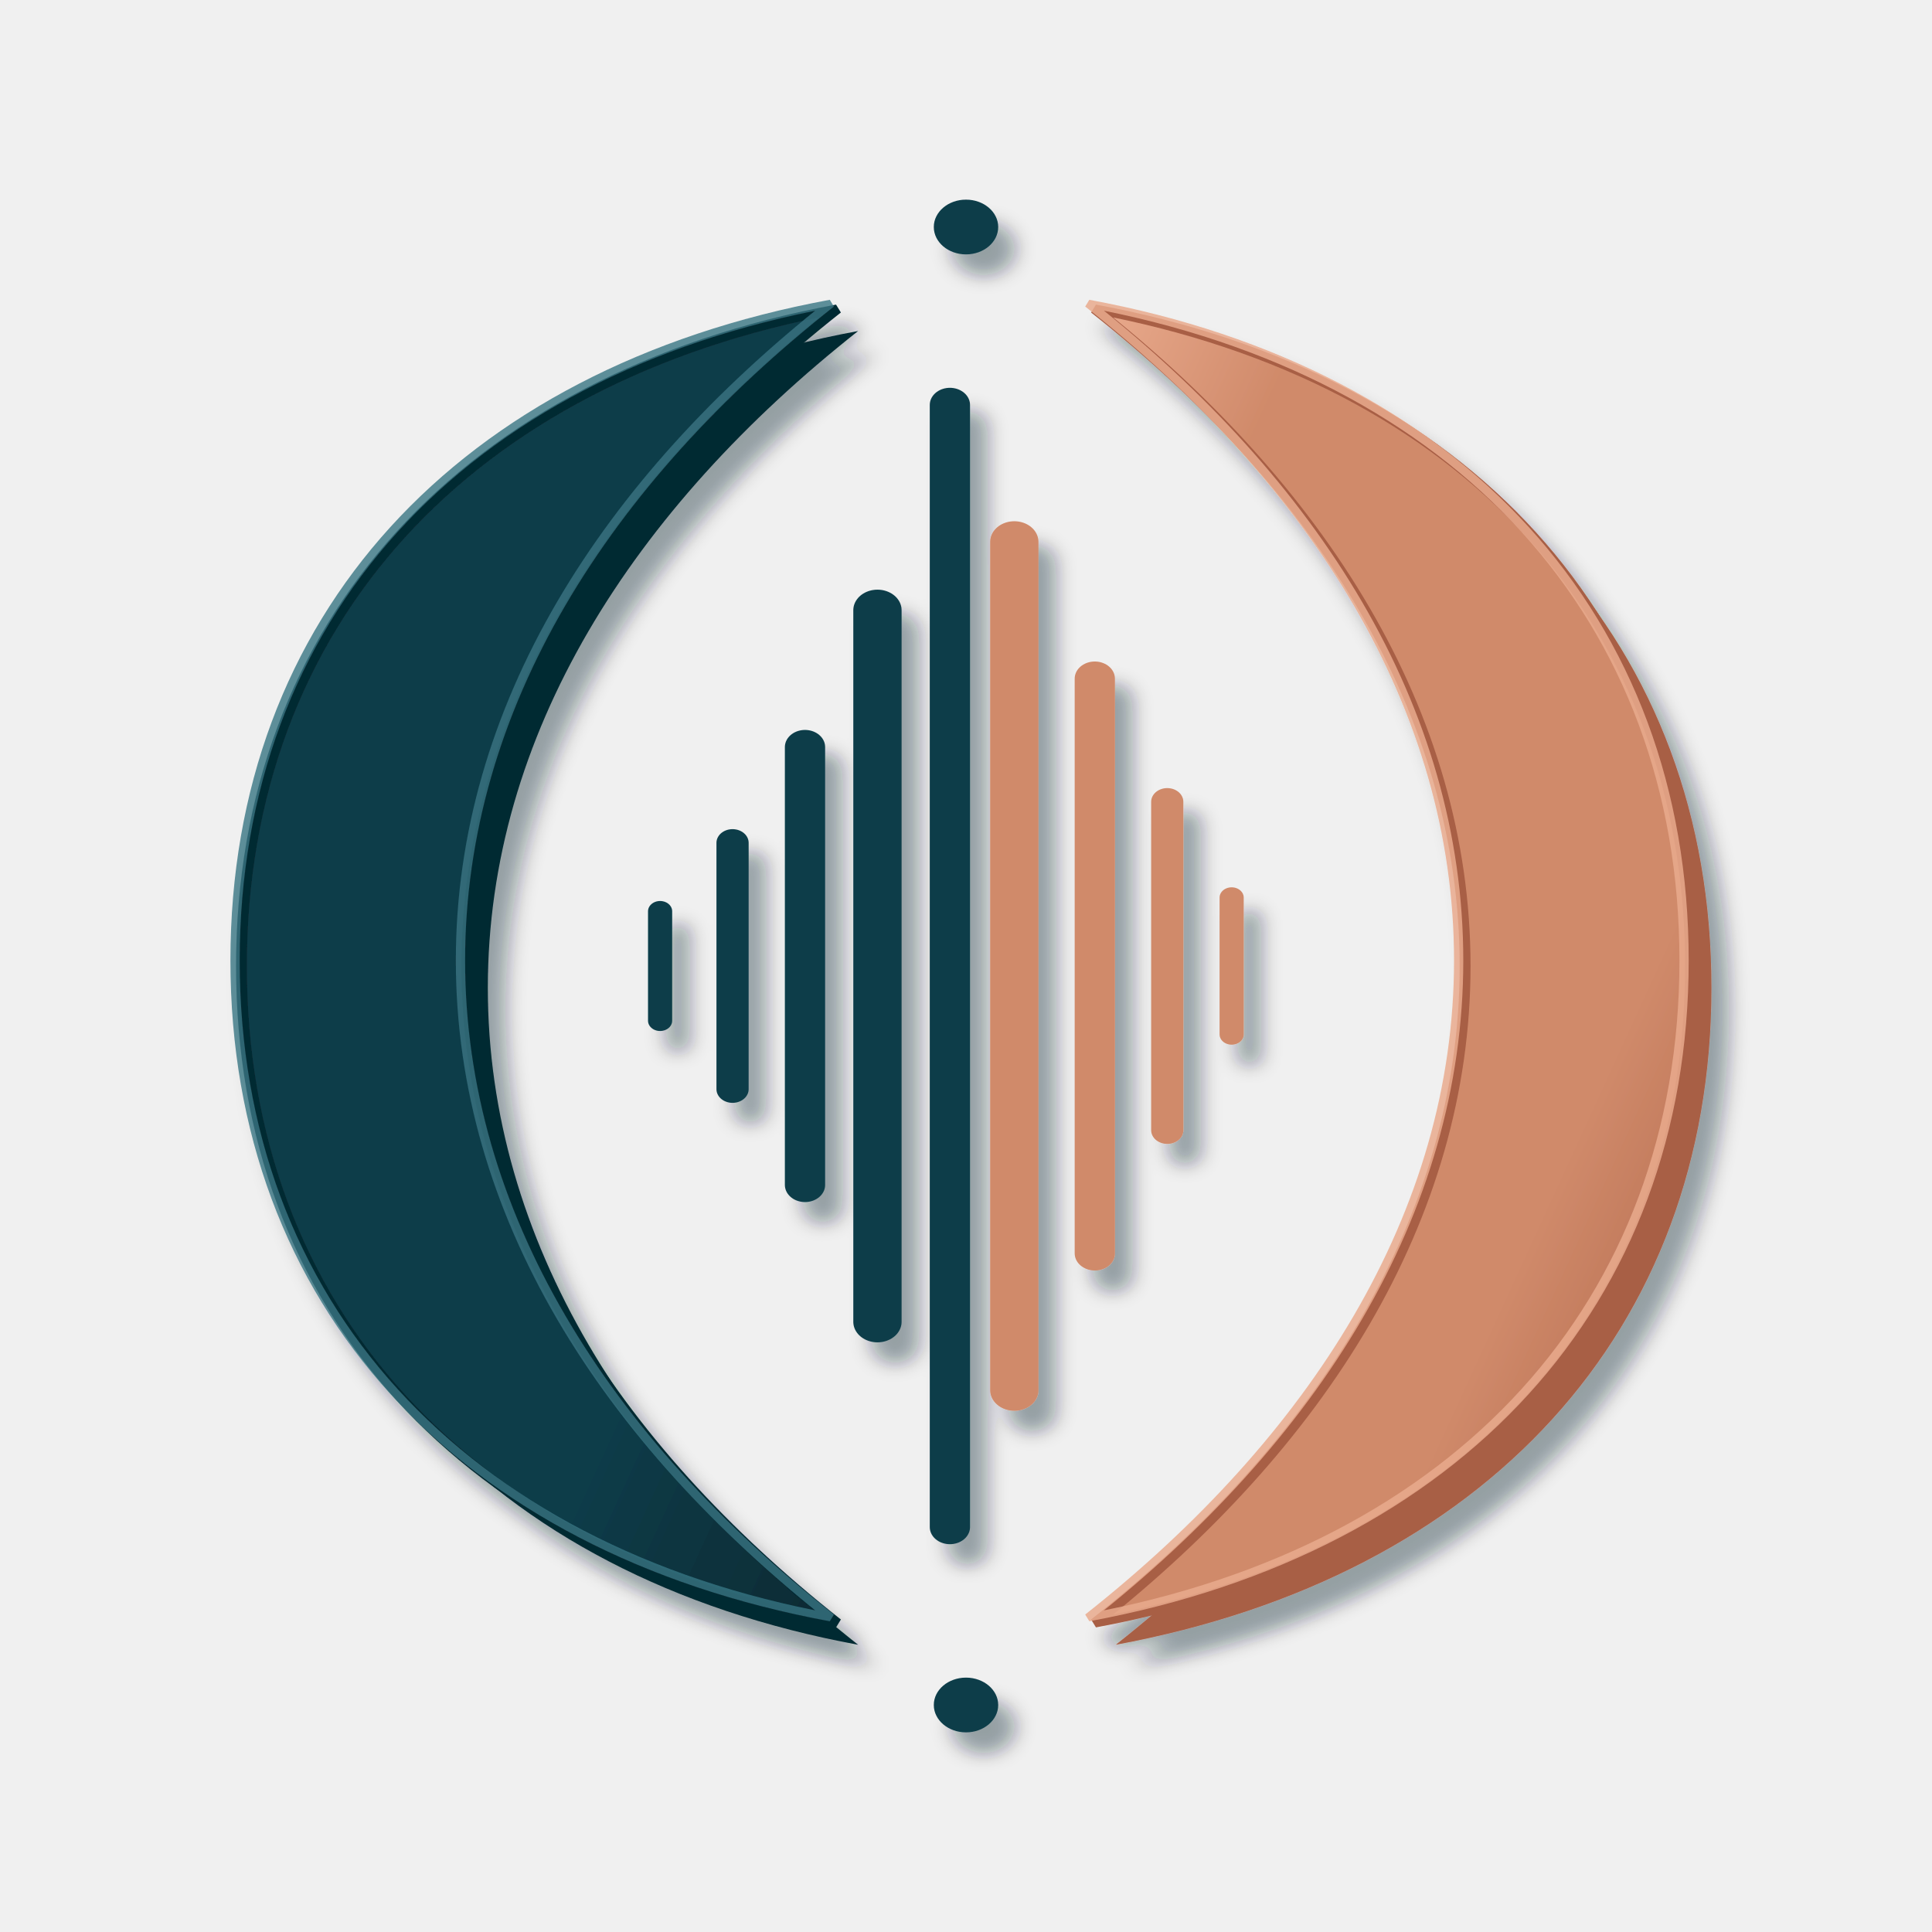
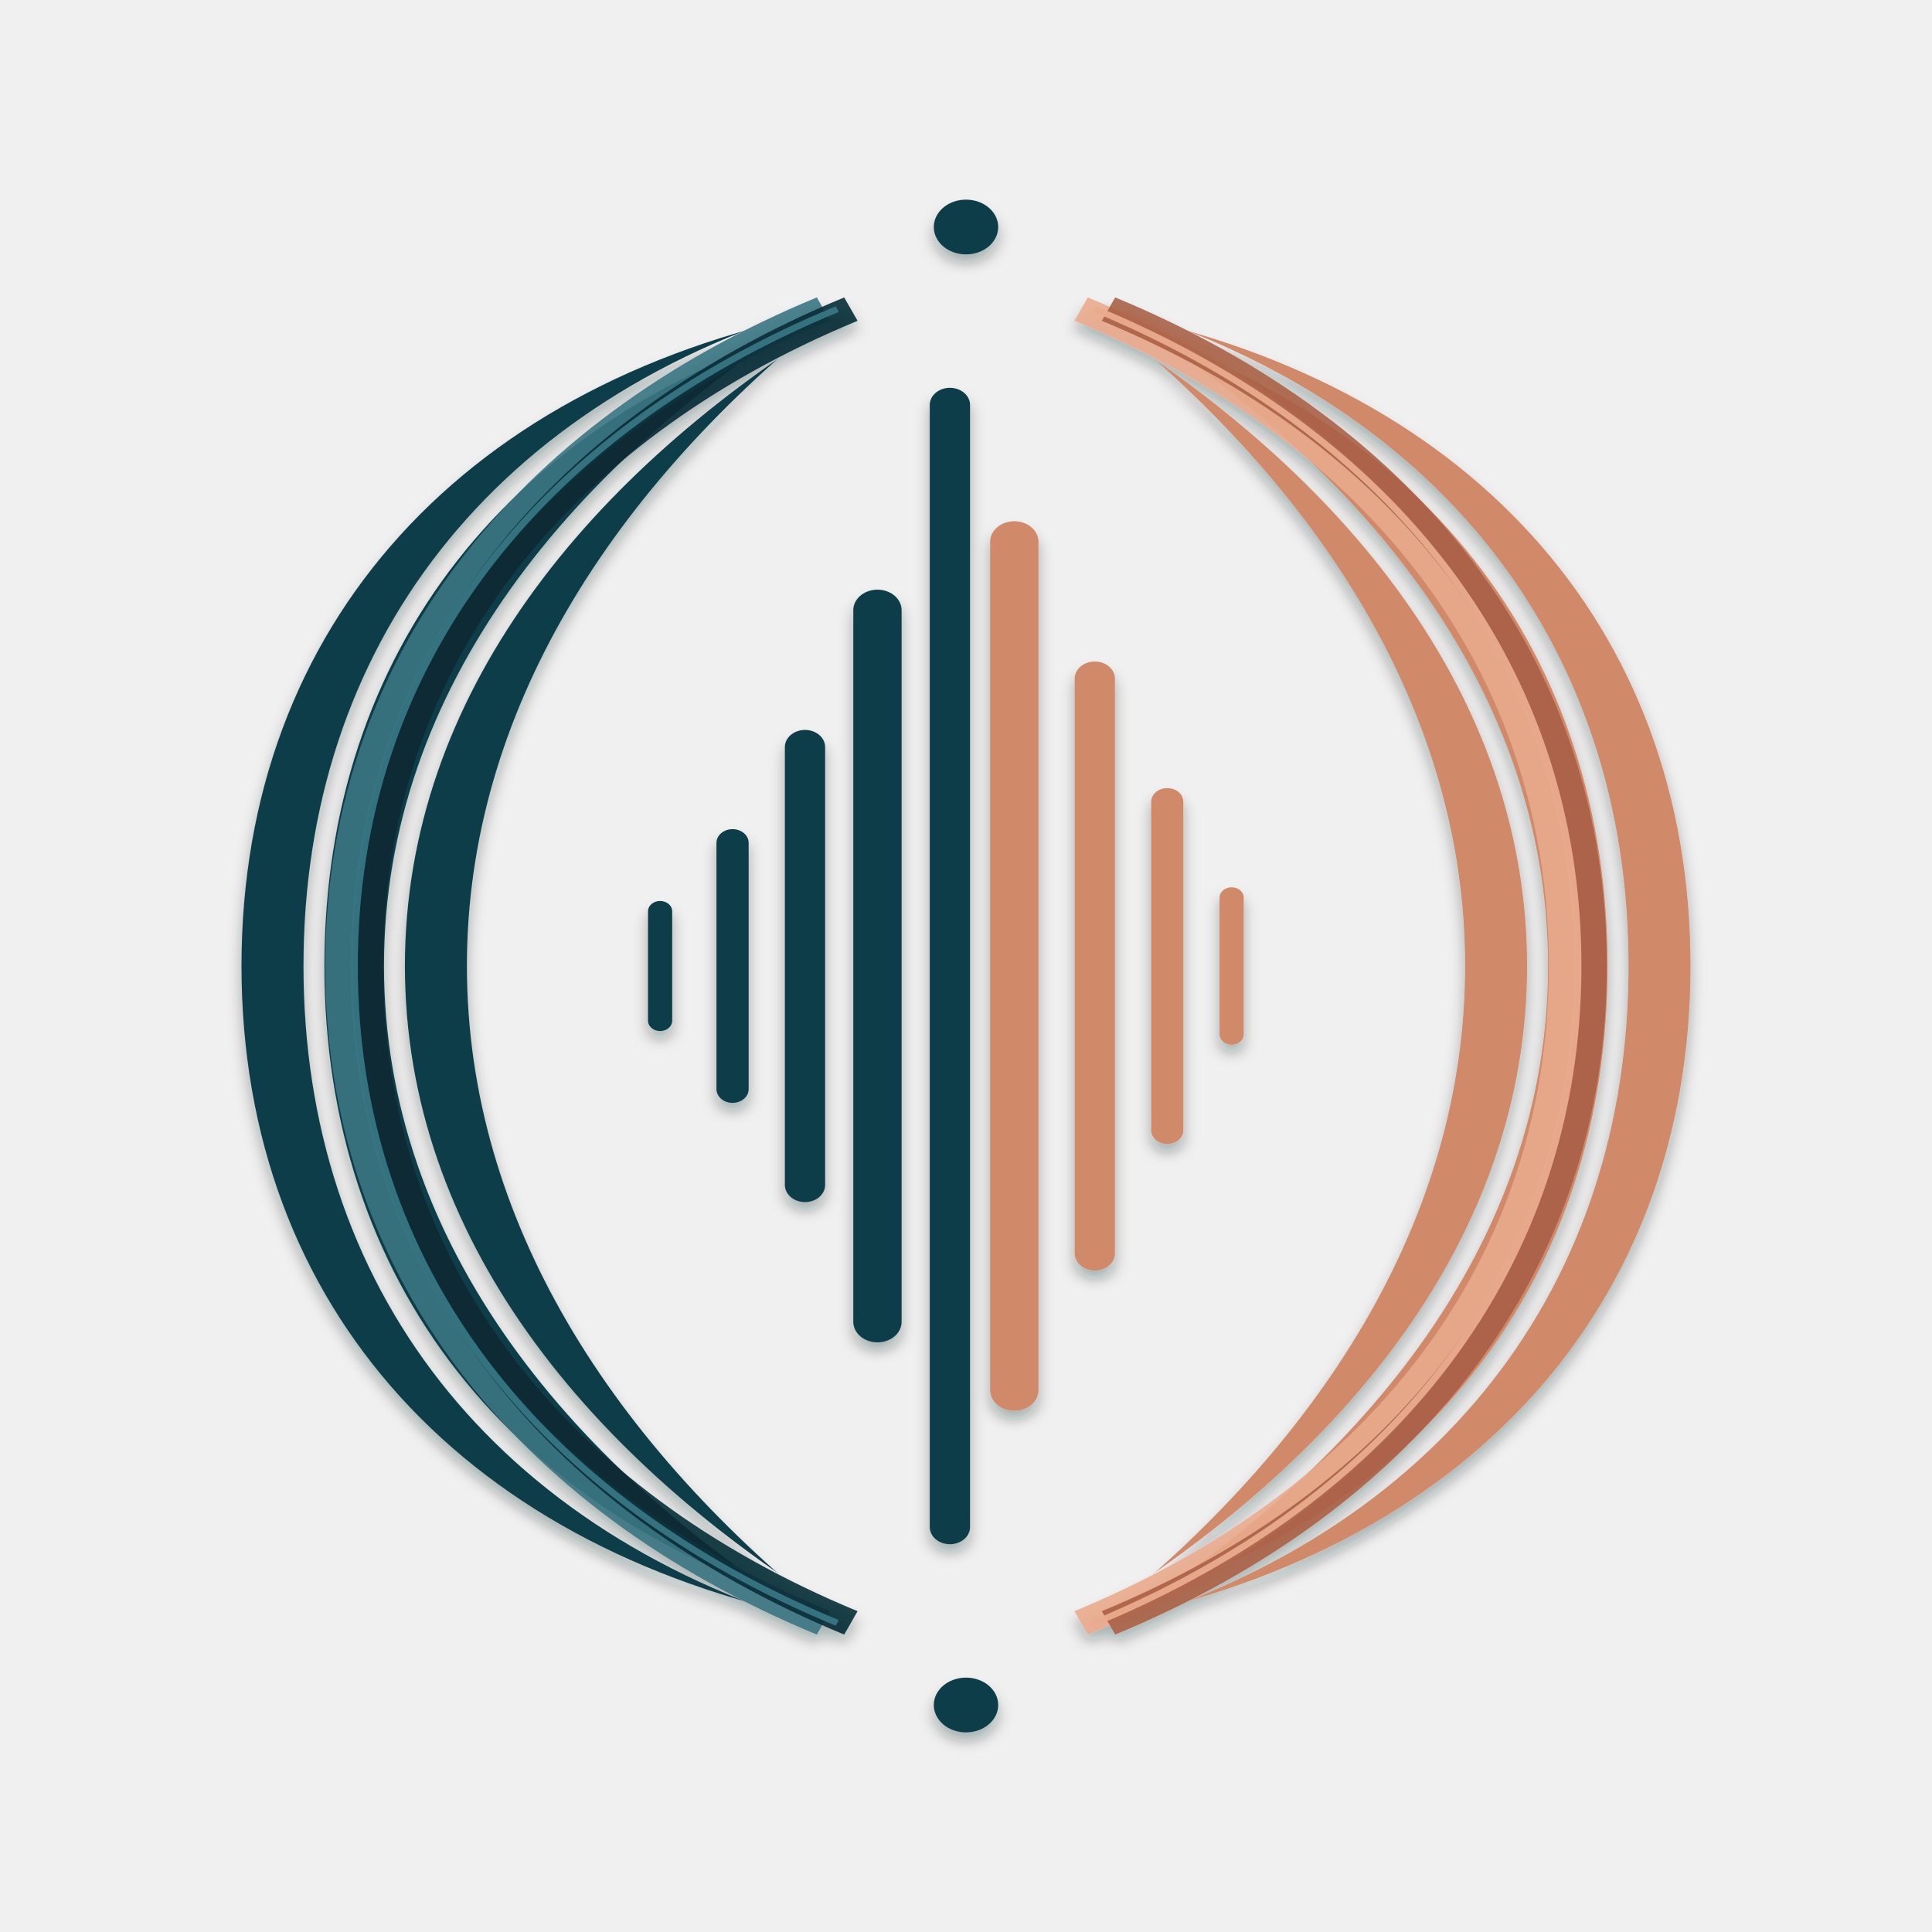
<svg xmlns="http://www.w3.org/2000/svg" viewBox="0 0 240 240" role="img" aria-labelledby="title">
  <defs>
-     <linearGradient id="left-face" x1="0" y1="0" x2="1" y2="1">
-       <stop stop-color="#397582" />
-       <stop offset=".18" stop-color="#0E3D4A" />
-       <stop offset=".72" stop-color="#0E3D4A" />
+     <radialGradient id="left-face">
+       <stop stop-color="#0E3D4A" />
+       <stop offset=".7" stop-color="#0E3D4A" />
      <stop offset="1" stop-color="#062A33" />
-     </linearGradient>
-     <linearGradient id="right-face" x1="0" y1="0" x2="1" y2="1">
-       <stop stop-color="#E9AA8D" />
-       <stop offset=".18" stop-color="#D08A6A" />
-       <stop offset=".72" stop-color="#D08A6A" />
+     </radialGradient>
+     <radialGradient id="right-face">
+       <stop stop-color="#D08A6A" />
+       <stop offset=".7" stop-color="#D08A6A" />
      <stop offset="1" stop-color="#A85E45" />
-     </linearGradient>
+     </radialGradient>
    <linearGradient id="word-face" x1="0" y1="0" x2="0" y2="1">
      <stop stop-color="#397582" />
      <stop offset=".2" stop-color="#0E3D4A" />
      <stop offset=".72" stop-color="#0E3D4A" />
      <stop offset="1" stop-color="#062A33" />
    </linearGradient>
    <linearGradient id="word-highlight" x1="0" y1="0" x2="1" y2="1">
      <stop stop-color="#397582" />
      <stop offset="1" stop-color="#0E3D4A" />
    </linearGradient>
    <linearGradient id="word-shadow" x1="0" y1="0" x2="1" y2="1">
      <stop stop-color="#0E3D4A" />
      <stop offset="1" stop-color="#062A33" />
    </linearGradient>
    <filter id="raised" x="-30%" y="-30%" width="170%" height="180%">
-       <feDropShadow dx="2.2" dy="3.2" stdDeviation="1.25" flood-color="#061C22" flood-opacity=".38" />
+       <feDropShadow dx="0" dy="1.4" stdDeviation=".9" flood-color="#061C22" flood-opacity=".3" />
    </filter>
    <filter id="word-depth" x="-8%" y="-20%" width="116%" height="150%">
      <feGaussianBlur in="SourceAlpha" stdDeviation="2" result="glowAlpha" />
      <feFlood flood-color="#0E3D4A" flood-opacity=".14" />
      <feComposite in2="glowAlpha" operator="in" result="glow" />
      <feDropShadow dx="1.6" dy="2.4" stdDeviation="1.1" flood-color="#061C22" flood-opacity=".38" />
      <feMerge>
        <feMergeNode in="glow" />
        <feMergeNode in="SourceGraphic" />
      </feMerge>
    </filter>
+     <mask id="left-split">
+       <rect width="240" height="240" fill="#fff" />
+       <path d="M104 24C62 38 39 74 39 120s23 82 65 96" fill="none" stroke="#000" stroke-width="2.6" />
+       <path d="M104 24C72 47 49 80 49 120s23 73 55 96" fill="none" stroke="#000" stroke-width="2.6" />
+     </mask>
+     <mask id="right-split">
+       <rect width="240" height="240" fill="#fff" />
+       <path d="M136 24c42 14 65 50 65 96s-23 82-65 96" fill="none" stroke="#000" stroke-width="2.6" />
+       <path d="M136 24c32 23 55 56 55 96s-23 73-55 96" fill="none" stroke="#000" stroke-width="2.6" />
+     </mask>
  </defs>
  <g transform="translate(0 18) scale(1 .85)">
    <g filter="url(#raised)">
-       <path d="M104 24C58 34 30 70 30 120s28 86 74 96C76 190 58 157 58 120s18-70 46-96Z" fill="#062A33" transform="translate(2.6 3.2)" />
-       <path d="M136 24c46 10 74 46 74 96s-28 86-74 96c28-26 46-59 46-96s-18-70-46-96Z" fill="#A85E45" transform="translate(2.6 3.2)" />
-       <path d="M104 24C58 34 30 70 30 120s28 86 74 96C76 190 58 157 58 120s18-70 46-96Z" fill="url(#left-face)" stroke="#062A33" stroke-width="1.35" />
-       <path d="M136 24c46 10 74 46 74 96s-28 86-74 96c28-26 46-59 46-96s-18-70-46-96Z" fill="url(#right-face)" stroke="#A85E45" stroke-width="1.35" />
-       <path d="M104 24C58 34 30 70 30 120s28 86 74 96C76 190 58 157 58 120s18-70 46-96Z" fill="none" stroke="#397582" stroke-opacity=".8" stroke-width="1.15" transform="translate(-.8 -.8)" />
-       <path d="M136 24c46 10 74 46 74 96s-28 86-74 96c28-26 46-59 46-96s-18-70-46-96Z" fill="none" stroke="#E9AA8D" stroke-opacity=".85" stroke-width="1.15" transform="translate(-.8 -.8)" />
+       <path d="M104 24C58 34 30 70 30 120s28 86 74 96C76 190 58 157 58 120s18-70 46-96Z" fill="#0E3D4A" mask="url(#left-split)" />
+       <path d="M136 24c46 10 74 46 74 96s-28 86-74 96c28-26 46-59 46-96s-18-70-46-96Z" fill="#D08A6A" mask="url(#right-split)" />
+       <g fill="none" stroke-linecap="butt">
+         <path d="M104 24C67 42 44 76 44 120s23 78 60 96" stroke="#397582" stroke-opacity=".9" stroke-width="3.8" transform="translate(-1.7 0)" />
+         <path d="M104 24C67 42 44 76 44 120s23 78 60 96" stroke="#062A33" stroke-opacity=".88" stroke-width="3.8" transform="translate(1.7 0)" />
+         <path d="M104 24C67 42 44 76 44 120s23 78 60 96" stroke="#397582" stroke-opacity=".96" stroke-width=".9" />
+         <path d="M136 24c37 18 60 52 60 96s-23 78-60 96" stroke="#E9AA8D" stroke-opacity=".9" stroke-width="3.8" transform="translate(-1.7 0)" />
+         <path d="M136 24c37 18 60 52 60 96s-23 78-60 96" stroke="#A85E45" stroke-opacity=".88" stroke-width="3.8" transform="translate(1.7 0)" />
+         <path d="M136 24c37 18 60 52 60 96s-23 78-60 96" stroke="#E9AA8D" stroke-opacity=".96" stroke-width=".9" />
+       </g>
      <g fill="none" stroke-linecap="round">
        <path d="M82 112v16" stroke="#0E3D4A" stroke-width="3" />
        <path d="M91 102v36" stroke="#0E3D4A" stroke-width="4" />
        <path d="M100 88v64" stroke="#0E3D4A" stroke-width="5" />
        <path d="M109 68v104" stroke="#0E3D4A" stroke-width="6" />
        <path d="M118 38v164" stroke="#0E3D4A" stroke-width="5" />
        <path d="M126 58v124" stroke="#D08A6A" stroke-width="6" />
        <path d="M136 78v84" stroke="#D08A6A" stroke-width="5" />
        <path d="M145 96v48" stroke="#D08A6A" stroke-width="4" />
        <path d="M153 110v20" stroke="#D08A6A" stroke-width="3" />
      </g>
      <circle cx="120" cy="12" r="4" fill="#0E3D4A" />
      <circle cx="120" cy="228" r="4" fill="#0E3D4A" />
    </g>
  </g>
</svg>
